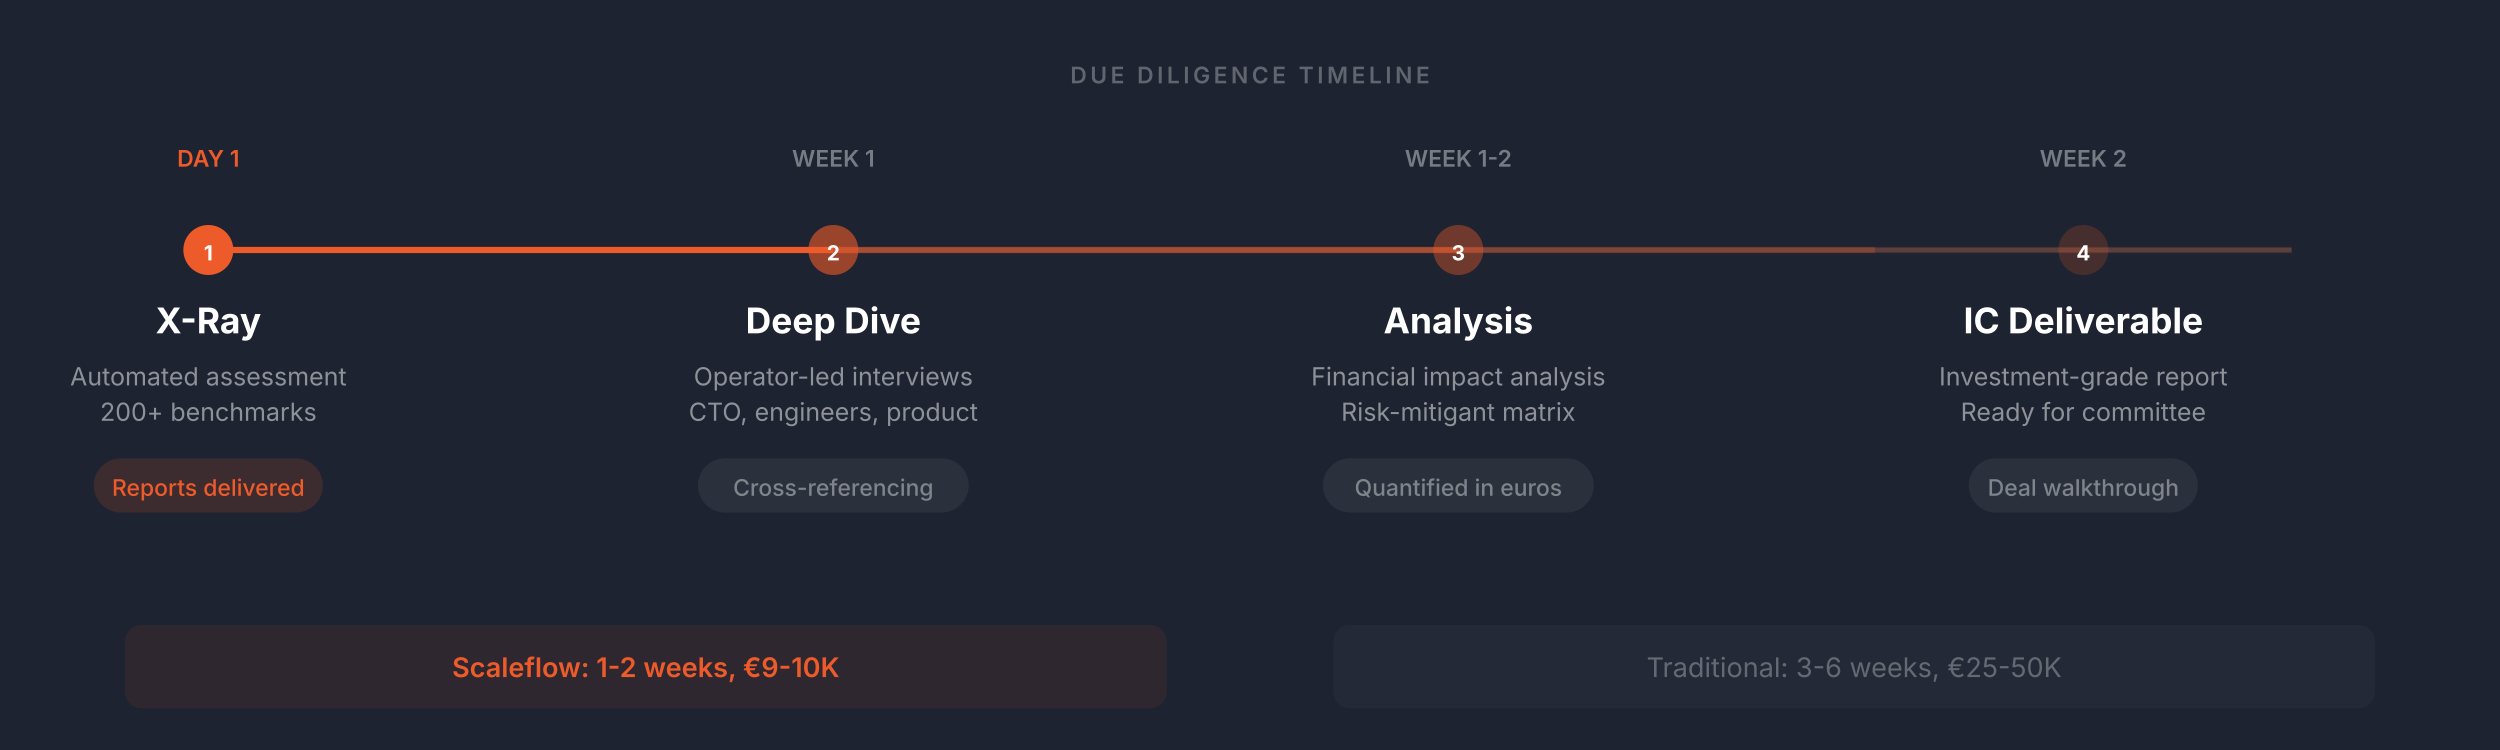
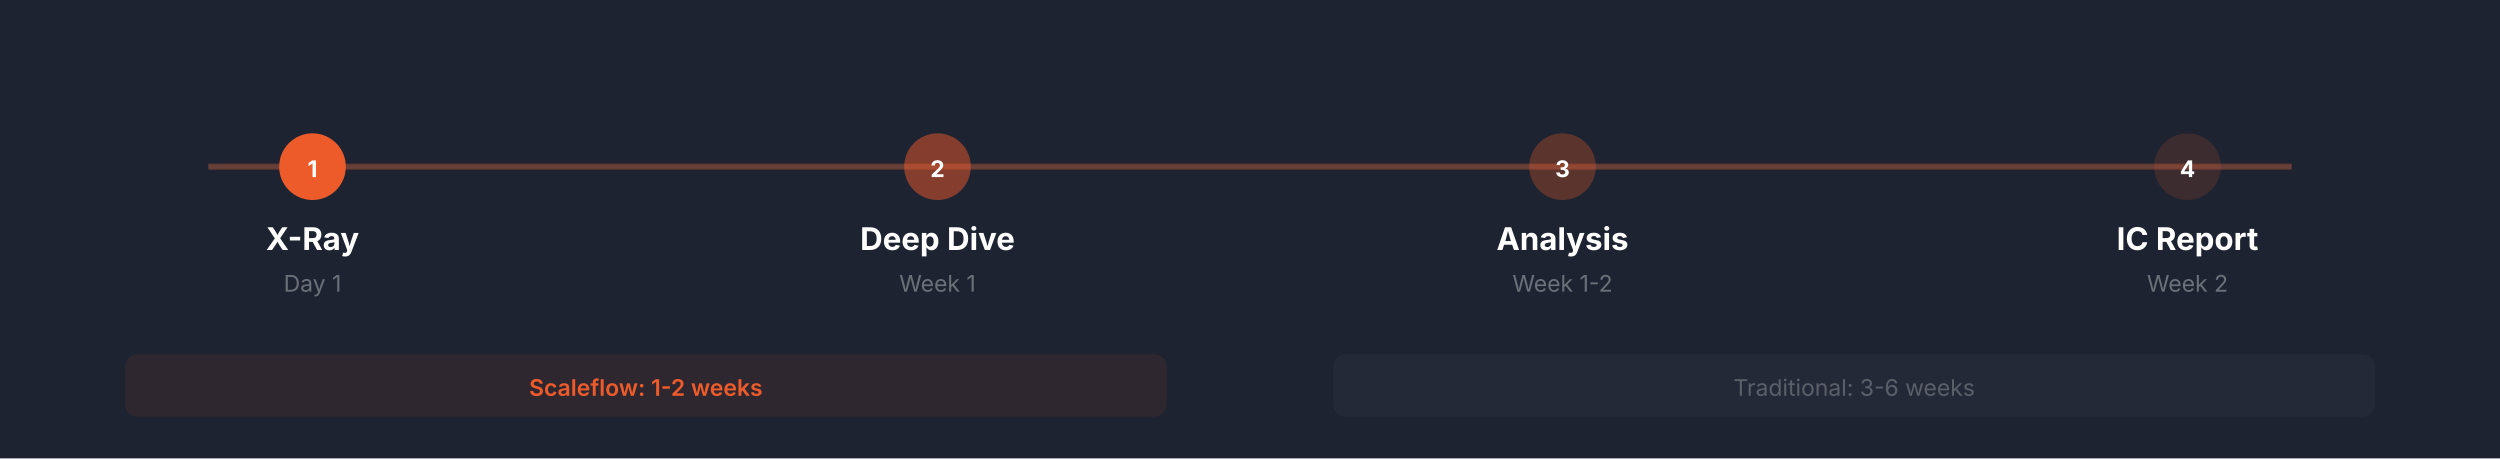
- <svg xmlns="http://www.w3.org/2000/svg" viewBox="0 0 1200 360" font-family="Inter, sans-serif">
-   <rect width="1200" height="360" fill="#1D2330" />
-   <text x="600" y="40" text-anchor="middle" fill="rgba(255,255,255,0.3)" font-size="11" font-weight="600" letter-spacing="0.15em">DUE DILIGENCE TIMELINE</text>
-   <line x1="100" y1="120" x2="1100" y2="120" stroke="rgba(255,255,255,0.1)" stroke-width="2" />
-   <line x1="100" y1="120" x2="400" y2="120" stroke="#EE5B2B" stroke-width="3" />
-   <line x1="400" y1="120" x2="700" y2="120" stroke="#EE5B2B" stroke-width="3" opacity="0.6" />
-   <line x1="700" y1="120" x2="900" y2="120" stroke="#EE5B2B" stroke-width="3" opacity="0.4" />
-   <line x1="900" y1="120" x2="1100" y2="120" stroke="#EE5B2B" stroke-width="3" opacity="0.2" />
-   <g transform="translate(100, 80)">
-     <circle cx="0" cy="40" r="12" fill="#EE5B2B" />
-     <text x="0" y="45" text-anchor="middle" fill="#FFFFFF" font-size="10" font-weight="700">1</text>
-     <text x="0" y="0" text-anchor="middle" fill="#EE5B2B" font-size="11" font-weight="600">DAY 1</text>
-     <text x="0" y="80" text-anchor="middle" fill="#FFFFFF" font-size="17" font-weight="700">X-Ray</text>
-     <text x="0" y="105" text-anchor="middle" fill="rgba(255,255,255,0.5)" font-size="12">Automated assessment</text>
-     <text x="0" y="122" text-anchor="middle" fill="rgba(255,255,255,0.5)" font-size="12">200+ benchmarks</text>
-     <rect x="-55" y="140" width="110" height="26" rx="13" fill="rgba(238, 91, 43, 0.15)" />
-     <text x="0" y="158" text-anchor="middle" fill="#EE5B2B" font-size="11" font-weight="500">Reports delivered</text>
-   </g>
-   <g transform="translate(400, 80)">
-     <circle cx="0" cy="40" r="12" fill="rgba(238, 91, 43, 0.6)" />
-     <text x="0" y="45" text-anchor="middle" fill="#FFFFFF" font-size="10" font-weight="700">2</text>
-     <text x="0" y="0" text-anchor="middle" fill="rgba(255,255,255,0.4)" font-size="11" font-weight="600">WEEK 1</text>
-     <text x="0" y="80" text-anchor="middle" fill="#FFFFFF" font-size="17" font-weight="700">Deep Dive</text>
-     <text x="0" y="105" text-anchor="middle" fill="rgba(255,255,255,0.5)" font-size="12">Operator-led interviews</text>
-     <text x="0" y="122" text-anchor="middle" fill="rgba(255,255,255,0.5)" font-size="12">CTO, engineers, product</text>
-     <rect x="-65" y="140" width="130" height="26" rx="13" fill="rgba(255,255,255,0.06)" />
-     <text x="0" y="158" text-anchor="middle" fill="rgba(255,255,255,0.4)" font-size="11" font-weight="500">Cross-referencing</text>
-   </g>
-   <g transform="translate(700, 80)">
-     <circle cx="0" cy="40" r="12" fill="rgba(238, 91, 43, 0.4)" />
-     <text x="0" y="45" text-anchor="middle" fill="#FFFFFF" font-size="10" font-weight="700">3</text>
-     <text x="0" y="0" text-anchor="middle" fill="rgba(255,255,255,0.4)" font-size="11" font-weight="600">WEEK 1-2</text>
-     <text x="0" y="80" text-anchor="middle" fill="#FFFFFF" font-size="17" font-weight="700">Analysis</text>
-     <text x="0" y="105" text-anchor="middle" fill="rgba(255,255,255,0.5)" font-size="12">Financial impact analysis</text>
-     <text x="0" y="122" text-anchor="middle" fill="rgba(255,255,255,0.5)" font-size="12">Risk-mitigant matrix</text>
-     <rect x="-65" y="140" width="130" height="26" rx="13" fill="rgba(255,255,255,0.06)" />
-     <text x="0" y="158" text-anchor="middle" fill="rgba(255,255,255,0.4)" font-size="11" font-weight="500">Quantified in euros</text>
-   </g>
-   <g transform="translate(1000, 80)">
-     <circle cx="0" cy="40" r="12" fill="rgba(238, 91, 43, 0.2)" />
-     <text x="0" y="45" text-anchor="middle" fill="#FFFFFF" font-size="10" font-weight="700">4</text>
-     <text x="0" y="0" text-anchor="middle" fill="rgba(255,255,255,0.4)" font-size="11" font-weight="600">WEEK 2</text>
-     <text x="0" y="80" text-anchor="middle" fill="#FFFFFF" font-size="17" font-weight="700">IC Deliverable</text>
-     <text x="0" y="105" text-anchor="middle" fill="rgba(255,255,255,0.5)" font-size="12">Investment-grade report</text>
-     <text x="0" y="122" text-anchor="middle" fill="rgba(255,255,255,0.5)" font-size="12">Ready for committee</text>
-     <rect x="-55" y="140" width="110" height="26" rx="13" fill="rgba(255,255,255,0.06)" />
-     <text x="0" y="158" text-anchor="middle" fill="rgba(255,255,255,0.4)" font-size="11" font-weight="500">Deal walkthrough</text>
-   </g>
-   <rect x="60" y="300" width="500" height="40" rx="8" fill="rgba(238, 91, 43, 0.08)" />
-   <text x="310" y="325" text-anchor="middle" fill="#EE5B2B" font-size="13" font-weight="600">Scaleflow: 1-2 weeks, €9-10K</text>
-   <rect x="640" y="300" width="500" height="40" rx="8" fill="rgba(255,255,255,0.03)" />
-   <text x="890" y="325" text-anchor="middle" fill="rgba(255,255,255,0.3)" font-size="13">Traditional: 3-6 weeks, €25-50K</text>
+ <svg xmlns="http://www.w3.org/2000/svg" viewBox="0 0 1200 220" font-family="Inter, sans-serif">
+   <rect width="1200" height="220" fill="#1D2330" />
+   <line x1="100" y1="80" x2="1100" y2="80" stroke="rgba(255,255,255,0.08)" stroke-width="2" />
+   <line x1="100" y1="80" x2="1100" y2="80" stroke="#EE5B2B" stroke-width="3" opacity="0.3" />
+   <circle cx="150" cy="80" r="16" fill="#EE5B2B" />
+   <text x="150" y="85" text-anchor="middle" fill="#fff" font-size="11" font-weight="700">1</text>
+   <text x="150" y="120" text-anchor="middle" fill="#FFFFFF" font-size="15" font-weight="700">X-Ray</text>
+   <text x="150" y="140" text-anchor="middle" fill="rgba(255,255,255,0.35)" font-size="11">Day 1</text>
+   <circle cx="450" cy="80" r="16" fill="rgba(238,91,43,0.5)" />
+   <text x="450" y="85" text-anchor="middle" fill="#fff" font-size="11" font-weight="700">2</text>
+   <text x="450" y="120" text-anchor="middle" fill="#FFFFFF" font-size="15" font-weight="700">Deep Dive</text>
+   <text x="450" y="140" text-anchor="middle" fill="rgba(255,255,255,0.35)" font-size="11">Week 1</text>
+   <circle cx="750" cy="80" r="16" fill="rgba(238,91,43,0.3)" />
+   <text x="750" y="85" text-anchor="middle" fill="#fff" font-size="11" font-weight="700">3</text>
+   <text x="750" y="120" text-anchor="middle" fill="#FFFFFF" font-size="15" font-weight="700">Analysis</text>
+   <text x="750" y="140" text-anchor="middle" fill="rgba(255,255,255,0.35)" font-size="11">Week 1-2</text>
+   <circle cx="1050" cy="80" r="16" fill="rgba(238,91,43,0.15)" />
+   <text x="1050" y="85" text-anchor="middle" fill="#fff" font-size="11" font-weight="700">4</text>
+   <text x="1050" y="120" text-anchor="middle" fill="#FFFFFF" font-size="15" font-weight="700">IC Report</text>
+   <text x="1050" y="140" text-anchor="middle" fill="rgba(255,255,255,0.35)" font-size="11">Week 2</text>
+   <rect x="60" y="170" width="500" height="30" rx="6" fill="rgba(238,91,43,0.08)" />
+   <text x="310" y="190" text-anchor="middle" fill="#EE5B2B" font-size="11" font-weight="600">Scaleflow: 1-2 weeks</text>
+   <rect x="640" y="170" width="500" height="30" rx="6" fill="rgba(255,255,255,0.03)" />
+   <text x="890" y="190" text-anchor="middle" fill="rgba(255,255,255,0.25)" font-size="11">Traditional: 3-6 weeks</text>
</svg>
